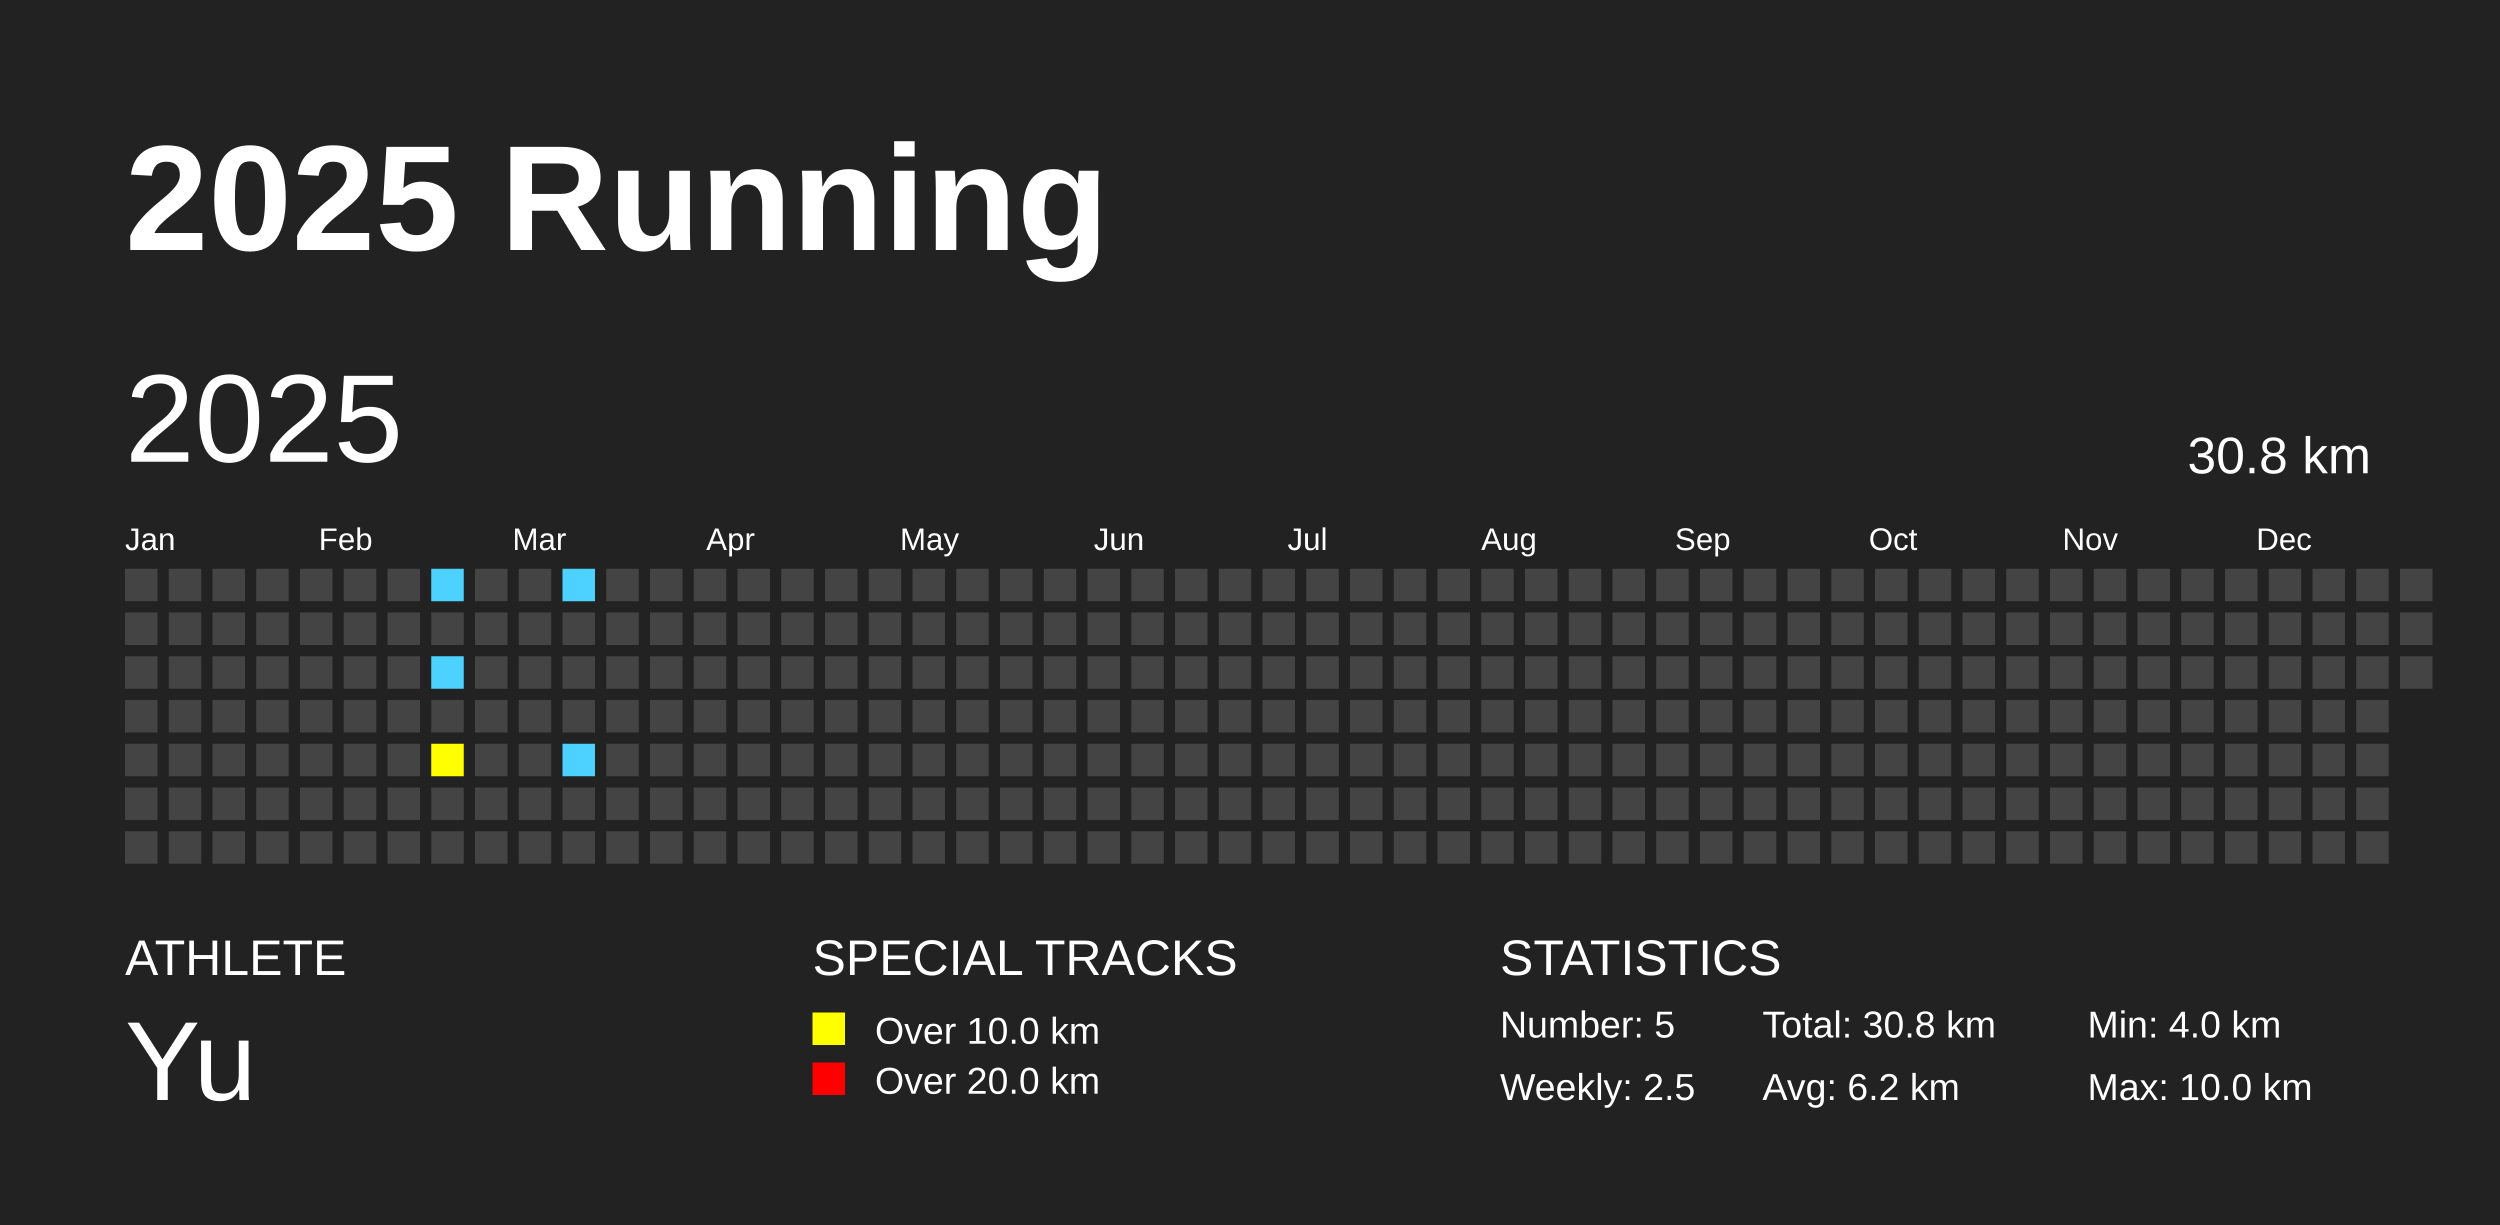
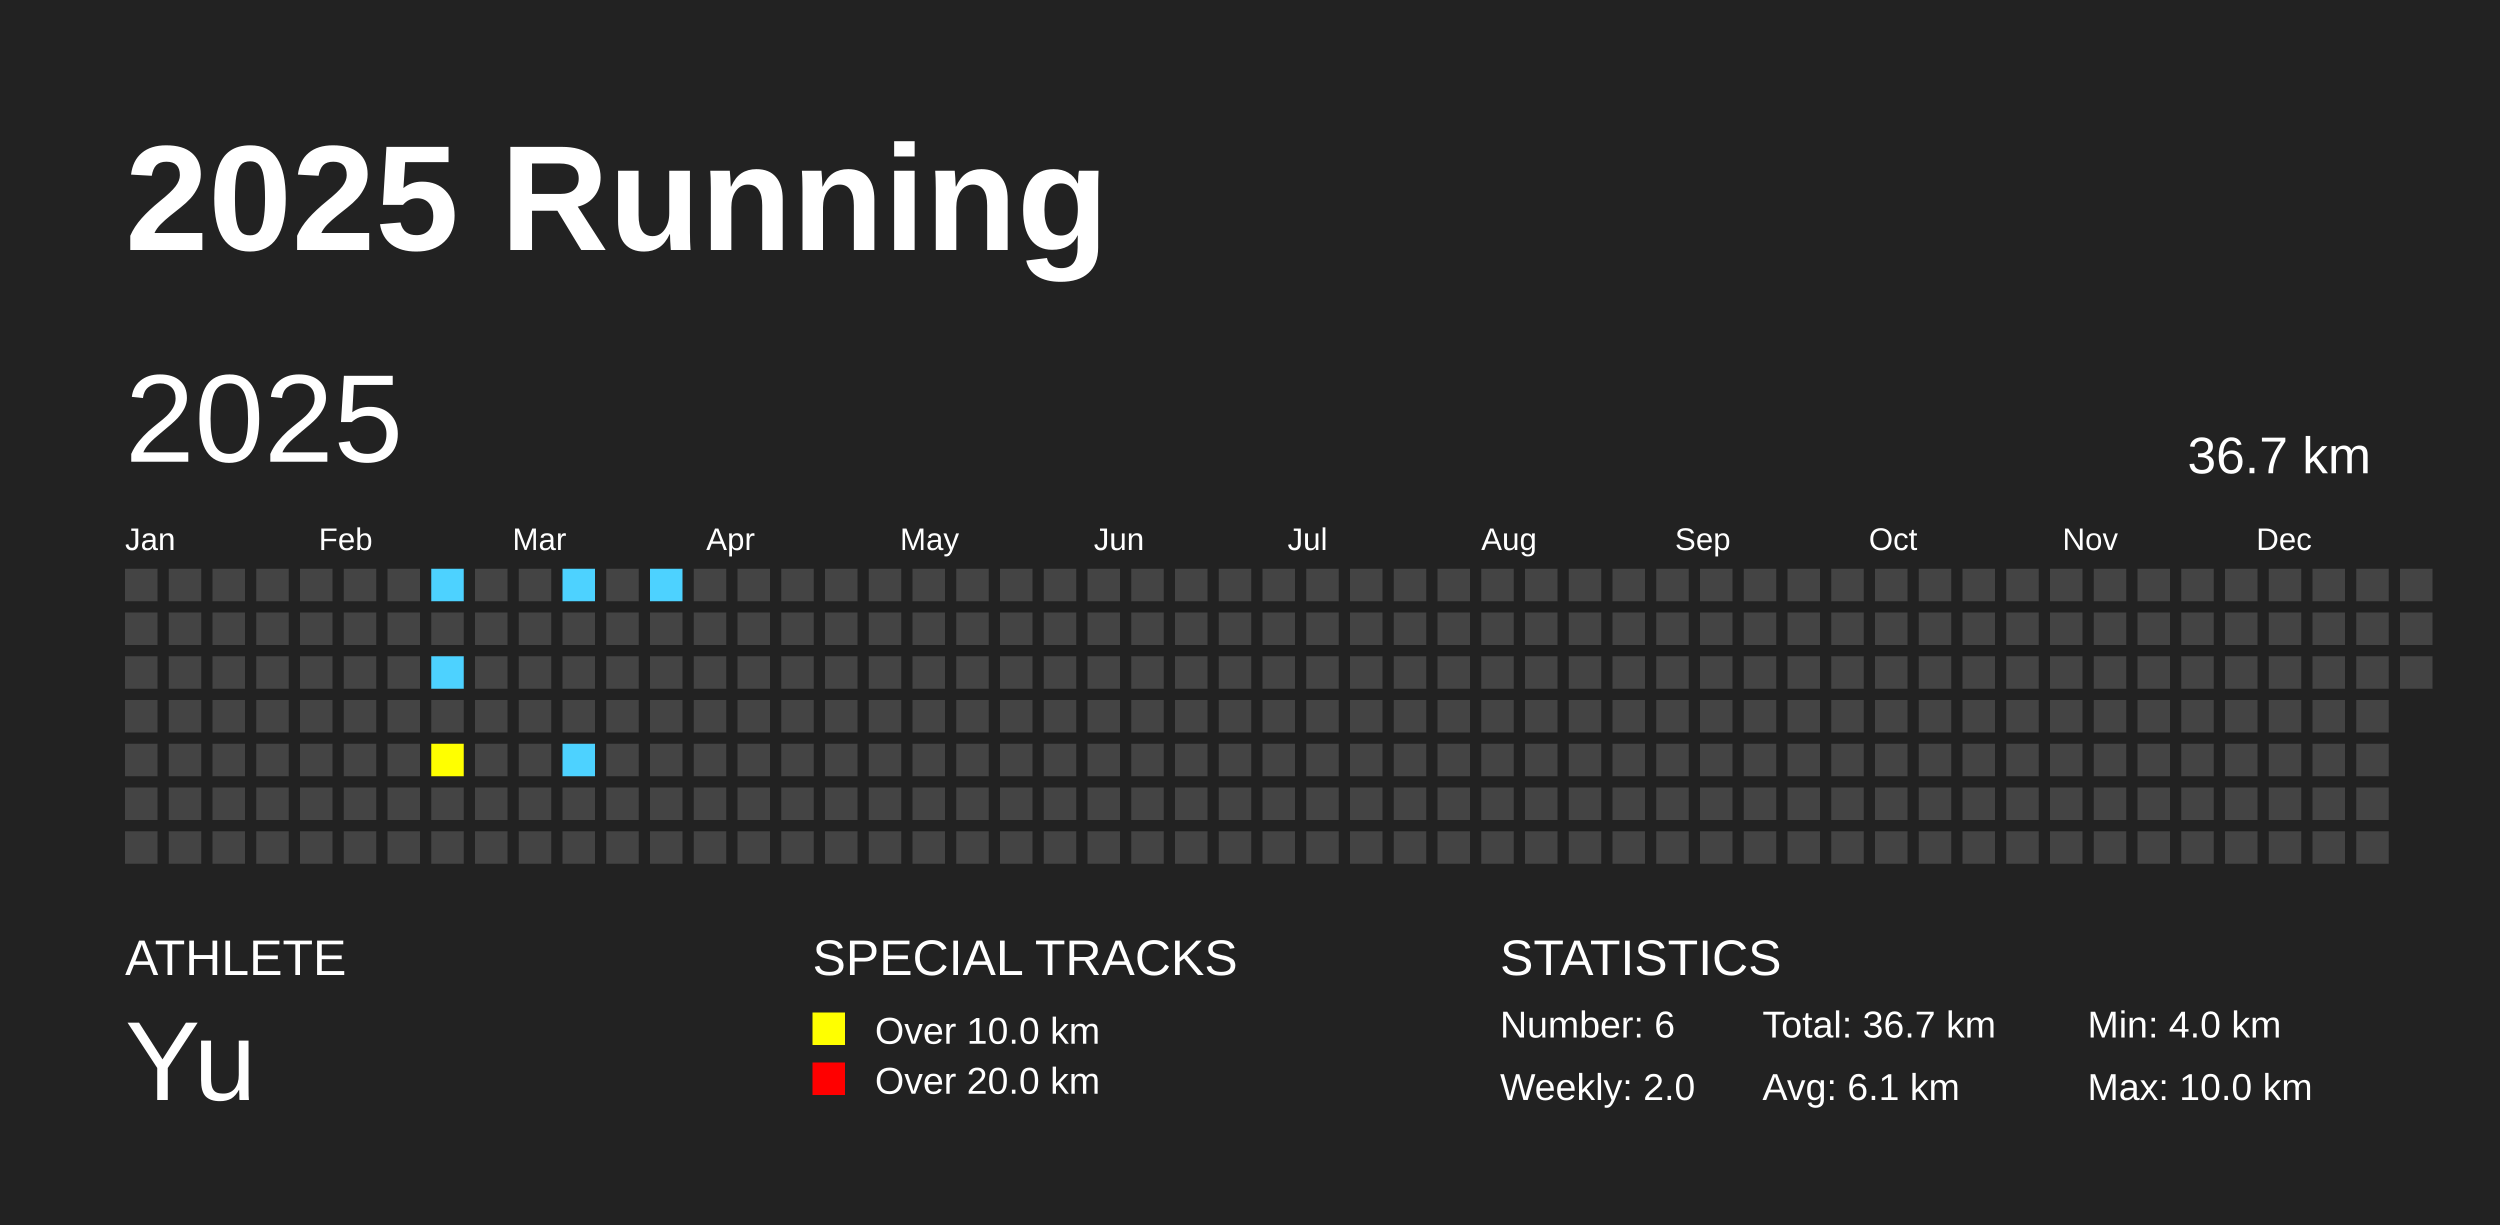
<svg xmlns="http://www.w3.org/2000/svg" baseProfile="full" height="98mm" version="1.1" viewBox="0,0,200,98" width="200mm">
  <defs />
  <rect fill="#222222" height="98" width="200" x="0" y="0" />
  <text fill="#FFFFFF" style="font-size:12px; font-family:Arial; font-weight:bold;" x="10" y="20">2025 Running</text>
  <text fill="#FFFFFF" style="font-size:4px; font-family:Arial" x="10" y="78">ATHLETE</text>
  <text fill="#FFFFFF" style="font-size:9px; font-family:Arial" x="10" y="88">Yu</text>
  <text fill="#FFFFFF" style="font-size:4px; font-family:Arial" x="65" y="78">SPECIAL TRACKS</text>
  <rect fill="yellow" height="2.6" width="2.6" x="65" y="81" />
  <text fill="#FFFFFF" style="font-size:3px; font-family:Arial" x="70" y="83.5">Over 10.0 km</text>
  <rect fill="red" height="2.6" width="2.6" x="65" y="85" />
  <text fill="#FFFFFF" style="font-size:3px; font-family:Arial" x="70" y="87.5">Over 20.0 km</text>
  <text fill="#FFFFFF" style="font-size:4px; font-family:Arial" x="120" y="78">STATISTICS</text>
-   <text fill="#FFFFFF" style="font-size:3px; font-family:Arial" x="120" y="83">Number: 5</text>
-   <text fill="#FFFFFF" style="font-size:3px; font-family:Arial" x="120" y="88">Weekly: 2.5</text>
-   <text fill="#FFFFFF" style="font-size:3px; font-family:Arial" x="141" y="83">Total: 30.8 km</text>
-   <text fill="#FFFFFF" style="font-size:3px; font-family:Arial" x="141" y="88">Avg: 6.2 km</text>
+   <text fill="#FFFFFF" style="font-size:3px; font-family:Arial" x="120" y="83">Number: 6</text>
+   <text fill="#FFFFFF" style="font-size:3px; font-family:Arial" x="120" y="88">Weekly: 2.0</text>
+   <text fill="#FFFFFF" style="font-size:3px; font-family:Arial" x="141" y="83">Total: 36.7 km</text>
+   <text fill="#FFFFFF" style="font-size:3px; font-family:Arial" x="141" y="88">Avg: 6.1 km</text>
  <text fill="#FFFFFF" style="font-size:3px; font-family:Arial" x="167" y="83">Min: 4.0 km</text>
  <text fill="#FFFFFF" style="font-size:3px; font-family:Arial" x="167" y="88">Max: 10.0 km</text>
  <text dominant-baseline="hanging" fill="#FFFFFF" style="font-size:10.0px; font-family:Arial;" x="10" y="30">2025</text>
-   <text dominant-baseline="hanging" fill="#FFFFFF" style="font-size:4.125px; font-family:Arial;" x="175" y="35">30.8 km</text>
+   <text dominant-baseline="hanging" fill="#FFFFFF" style="font-size:4.125px; font-family:Arial;" x="175" y="35">36.7 km</text>
  <text fill="#FFFFFF" style="font-size:2.5px; font-family:Arial" x="10.0" y="44">Jan</text>
  <text fill="#FFFFFF" style="font-size:2.5px; font-family:Arial" x="25.5" y="44">Feb</text>
  <text fill="#FFFFFF" style="font-size:2.5px; font-family:Arial" x="41.0" y="44">Mar</text>
  <text fill="#FFFFFF" style="font-size:2.5px; font-family:Arial" x="56.5" y="44">Apr</text>
  <text fill="#FFFFFF" style="font-size:2.5px; font-family:Arial" x="72.0" y="44">May</text>
  <text fill="#FFFFFF" style="font-size:2.5px; font-family:Arial" x="87.5" y="44">Jun</text>
  <text fill="#FFFFFF" style="font-size:2.5px; font-family:Arial" x="103.0" y="44">Jul</text>
  <text fill="#FFFFFF" style="font-size:2.5px; font-family:Arial" x="118.5" y="44">Aug</text>
  <text fill="#FFFFFF" style="font-size:2.5px; font-family:Arial" x="134.0" y="44">Sep</text>
  <text fill="#FFFFFF" style="font-size:2.5px; font-family:Arial" x="149.5" y="44">Oct</text>
  <text fill="#FFFFFF" style="font-size:2.5px; font-family:Arial" x="165.0" y="44">Nov</text>
  <text fill="#FFFFFF" style="font-size:2.5px; font-family:Arial" x="180.5" y="44">Dec</text>
  <rect fill="#444444" height="2.6" width="2.6" x="10.0" y="45.5" />
  <rect fill="#444444" height="2.6" width="2.6" x="10.0" y="49.0" />
  <rect fill="#444444" height="2.6" width="2.6" x="10.0" y="52.5" />
  <rect fill="#444444" height="2.6" width="2.6" x="10.0" y="56.0" />
  <rect fill="#444444" height="2.6" width="2.6" x="10.0" y="59.5" />
  <rect fill="#444444" height="2.6" width="2.6" x="10.0" y="63.0" />
  <rect fill="#444444" height="2.6" width="2.6" x="10.0" y="66.5" />
  <rect fill="#444444" height="2.6" width="2.6" x="13.5" y="45.5" />
  <rect fill="#444444" height="2.6" width="2.6" x="13.5" y="49.0" />
  <rect fill="#444444" height="2.6" width="2.6" x="13.5" y="52.5" />
  <rect fill="#444444" height="2.6" width="2.6" x="13.5" y="56.0" />
  <rect fill="#444444" height="2.6" width="2.6" x="13.5" y="59.5" />
  <rect fill="#444444" height="2.6" width="2.6" x="13.5" y="63.0" />
  <rect fill="#444444" height="2.6" width="2.6" x="13.5" y="66.5" />
  <rect fill="#444444" height="2.6" width="2.6" x="17.0" y="45.5" />
  <rect fill="#444444" height="2.6" width="2.6" x="17.0" y="49.0" />
  <rect fill="#444444" height="2.6" width="2.6" x="17.0" y="52.5" />
  <rect fill="#444444" height="2.6" width="2.6" x="17.0" y="56.0" />
  <rect fill="#444444" height="2.6" width="2.6" x="17.0" y="59.5" />
  <rect fill="#444444" height="2.6" width="2.6" x="17.0" y="63.0" />
  <rect fill="#444444" height="2.6" width="2.6" x="17.0" y="66.5" />
  <rect fill="#444444" height="2.6" width="2.6" x="20.5" y="45.5" />
  <rect fill="#444444" height="2.6" width="2.6" x="20.5" y="49.0" />
  <rect fill="#444444" height="2.6" width="2.6" x="20.5" y="52.5" />
  <rect fill="#444444" height="2.6" width="2.6" x="20.5" y="56.0" />
  <rect fill="#444444" height="2.6" width="2.6" x="20.5" y="59.5" />
  <rect fill="#444444" height="2.6" width="2.6" x="20.5" y="63.0" />
  <rect fill="#444444" height="2.6" width="2.6" x="20.5" y="66.5" />
  <rect fill="#444444" height="2.6" width="2.6" x="24.0" y="45.5" />
  <rect fill="#444444" height="2.6" width="2.6" x="24.0" y="49.0" />
  <rect fill="#444444" height="2.6" width="2.6" x="24.0" y="52.5" />
  <rect fill="#444444" height="2.6" width="2.6" x="24.0" y="56.0" />
  <rect fill="#444444" height="2.6" width="2.6" x="24.0" y="59.5" />
  <rect fill="#444444" height="2.6" width="2.6" x="24.0" y="63.0" />
  <rect fill="#444444" height="2.6" width="2.6" x="24.0" y="66.5" />
  <rect fill="#444444" height="2.6" width="2.6" x="27.5" y="45.5" />
  <rect fill="#444444" height="2.6" width="2.6" x="27.5" y="49.0" />
  <rect fill="#444444" height="2.6" width="2.6" x="27.5" y="52.5" />
  <rect fill="#444444" height="2.6" width="2.6" x="27.5" y="56.0" />
  <rect fill="#444444" height="2.6" width="2.6" x="27.5" y="59.5" />
  <rect fill="#444444" height="2.6" width="2.6" x="27.5" y="63.0" />
  <rect fill="#444444" height="2.6" width="2.6" x="27.5" y="66.5" />
  <rect fill="#444444" height="2.6" width="2.6" x="31.0" y="45.5" />
  <rect fill="#444444" height="2.6" width="2.6" x="31.0" y="49.0" />
  <rect fill="#444444" height="2.6" width="2.6" x="31.0" y="52.5" />
  <rect fill="#444444" height="2.6" width="2.6" x="31.0" y="56.0" />
  <rect fill="#444444" height="2.6" width="2.6" x="31.0" y="59.5" />
  <rect fill="#444444" height="2.6" width="2.6" x="31.0" y="63.0" />
  <rect fill="#444444" height="2.6" width="2.6" x="31.0" y="66.5" />
  <rect fill="#4DD2FF" height="2.6" width="2.6" x="34.5" y="45.5" />
  <rect fill="#444444" height="2.6" width="2.6" x="34.5" y="49.0" />
  <rect fill="#4DD2FF" height="2.6" width="2.6" x="34.5" y="52.5" />
  <rect fill="#444444" height="2.6" width="2.6" x="34.5" y="56.0" />
  <rect fill="yellow" height="2.6" width="2.6" x="34.5" y="59.5" />
  <rect fill="#444444" height="2.6" width="2.6" x="34.5" y="63.0" />
  <rect fill="#444444" height="2.6" width="2.6" x="34.5" y="66.5" />
  <rect fill="#444444" height="2.6" width="2.6" x="38.0" y="45.5" />
  <rect fill="#444444" height="2.6" width="2.6" x="38.0" y="49.0" />
  <rect fill="#444444" height="2.6" width="2.6" x="38.0" y="52.5" />
  <rect fill="#444444" height="2.6" width="2.6" x="38.0" y="56.0" />
  <rect fill="#444444" height="2.6" width="2.6" x="38.0" y="59.5" />
  <rect fill="#444444" height="2.6" width="2.6" x="38.0" y="63.0" />
  <rect fill="#444444" height="2.6" width="2.6" x="38.0" y="66.5" />
  <rect fill="#444444" height="2.6" width="2.6" x="41.5" y="45.5" />
  <rect fill="#444444" height="2.6" width="2.6" x="41.5" y="49.0" />
  <rect fill="#444444" height="2.6" width="2.6" x="41.5" y="52.5" />
  <rect fill="#444444" height="2.6" width="2.6" x="41.5" y="56.0" />
  <rect fill="#444444" height="2.6" width="2.6" x="41.5" y="59.5" />
  <rect fill="#444444" height="2.6" width="2.6" x="41.5" y="63.0" />
  <rect fill="#444444" height="2.6" width="2.6" x="41.5" y="66.5" />
  <rect fill="#4DD2FF" height="2.6" width="2.6" x="45.0" y="45.5" />
  <rect fill="#444444" height="2.6" width="2.6" x="45.0" y="49.0" />
  <rect fill="#444444" height="2.6" width="2.6" x="45.0" y="52.5" />
  <rect fill="#444444" height="2.6" width="2.6" x="45.0" y="56.0" />
  <rect fill="#4DD2FF" height="2.6" width="2.6" x="45.0" y="59.5" />
  <rect fill="#444444" height="2.6" width="2.6" x="45.0" y="63.0" />
  <rect fill="#444444" height="2.6" width="2.6" x="45.0" y="66.5" />
  <rect fill="#444444" height="2.6" width="2.6" x="48.5" y="45.5" />
  <rect fill="#444444" height="2.6" width="2.6" x="48.5" y="49.0" />
  <rect fill="#444444" height="2.6" width="2.6" x="48.5" y="52.5" />
  <rect fill="#444444" height="2.6" width="2.6" x="48.5" y="56.0" />
  <rect fill="#444444" height="2.6" width="2.6" x="48.5" y="59.5" />
  <rect fill="#444444" height="2.6" width="2.6" x="48.5" y="63.0" />
  <rect fill="#444444" height="2.6" width="2.6" x="48.5" y="66.5" />
-   <rect fill="#444444" height="2.6" width="2.6" x="52.0" y="45.5" />
+   <rect fill="#4DD2FF" height="2.6" width="2.6" x="52.0" y="45.5" />
  <rect fill="#444444" height="2.6" width="2.6" x="52.0" y="49.0" />
  <rect fill="#444444" height="2.6" width="2.6" x="52.0" y="52.5" />
  <rect fill="#444444" height="2.6" width="2.6" x="52.0" y="56.0" />
  <rect fill="#444444" height="2.6" width="2.6" x="52.0" y="59.5" />
  <rect fill="#444444" height="2.6" width="2.6" x="52.0" y="63.0" />
  <rect fill="#444444" height="2.6" width="2.6" x="52.0" y="66.5" />
  <rect fill="#444444" height="2.6" width="2.6" x="55.5" y="45.5" />
  <rect fill="#444444" height="2.6" width="2.6" x="55.5" y="49.0" />
  <rect fill="#444444" height="2.6" width="2.6" x="55.5" y="52.5" />
  <rect fill="#444444" height="2.6" width="2.6" x="55.5" y="56.0" />
  <rect fill="#444444" height="2.6" width="2.6" x="55.5" y="59.5" />
  <rect fill="#444444" height="2.6" width="2.6" x="55.5" y="63.0" />
  <rect fill="#444444" height="2.6" width="2.6" x="55.5" y="66.5" />
  <rect fill="#444444" height="2.6" width="2.6" x="59.0" y="45.5" />
  <rect fill="#444444" height="2.6" width="2.6" x="59.0" y="49.0" />
  <rect fill="#444444" height="2.6" width="2.6" x="59.0" y="52.5" />
  <rect fill="#444444" height="2.6" width="2.6" x="59.0" y="56.0" />
  <rect fill="#444444" height="2.6" width="2.6" x="59.0" y="59.5" />
  <rect fill="#444444" height="2.6" width="2.6" x="59.0" y="63.0" />
  <rect fill="#444444" height="2.6" width="2.6" x="59.0" y="66.5" />
  <rect fill="#444444" height="2.6" width="2.6" x="62.5" y="45.5" />
  <rect fill="#444444" height="2.6" width="2.6" x="62.5" y="49.0" />
  <rect fill="#444444" height="2.6" width="2.6" x="62.5" y="52.5" />
  <rect fill="#444444" height="2.6" width="2.6" x="62.5" y="56.0" />
  <rect fill="#444444" height="2.6" width="2.6" x="62.5" y="59.5" />
  <rect fill="#444444" height="2.6" width="2.6" x="62.5" y="63.0" />
  <rect fill="#444444" height="2.6" width="2.6" x="62.5" y="66.5" />
  <rect fill="#444444" height="2.6" width="2.6" x="66.0" y="45.5" />
  <rect fill="#444444" height="2.6" width="2.6" x="66.0" y="49.0" />
  <rect fill="#444444" height="2.6" width="2.6" x="66.0" y="52.5" />
  <rect fill="#444444" height="2.6" width="2.6" x="66.0" y="56.0" />
  <rect fill="#444444" height="2.6" width="2.6" x="66.0" y="59.5" />
  <rect fill="#444444" height="2.6" width="2.6" x="66.0" y="63.0" />
  <rect fill="#444444" height="2.6" width="2.6" x="66.0" y="66.5" />
  <rect fill="#444444" height="2.6" width="2.6" x="69.5" y="45.5" />
  <rect fill="#444444" height="2.6" width="2.6" x="69.5" y="49.0" />
  <rect fill="#444444" height="2.6" width="2.6" x="69.5" y="52.5" />
  <rect fill="#444444" height="2.6" width="2.6" x="69.5" y="56.0" />
  <rect fill="#444444" height="2.6" width="2.6" x="69.5" y="59.5" />
  <rect fill="#444444" height="2.6" width="2.6" x="69.5" y="63.0" />
  <rect fill="#444444" height="2.6" width="2.6" x="69.5" y="66.5" />
  <rect fill="#444444" height="2.6" width="2.6" x="73.0" y="45.5" />
  <rect fill="#444444" height="2.6" width="2.6" x="73.0" y="49.0" />
  <rect fill="#444444" height="2.6" width="2.6" x="73.0" y="52.5" />
  <rect fill="#444444" height="2.6" width="2.6" x="73.0" y="56.0" />
  <rect fill="#444444" height="2.6" width="2.6" x="73.0" y="59.5" />
  <rect fill="#444444" height="2.6" width="2.6" x="73.0" y="63.0" />
  <rect fill="#444444" height="2.6" width="2.6" x="73.0" y="66.5" />
  <rect fill="#444444" height="2.6" width="2.6" x="76.5" y="45.5" />
  <rect fill="#444444" height="2.6" width="2.6" x="76.5" y="49.0" />
  <rect fill="#444444" height="2.6" width="2.6" x="76.5" y="52.5" />
  <rect fill="#444444" height="2.6" width="2.6" x="76.5" y="56.0" />
  <rect fill="#444444" height="2.6" width="2.6" x="76.5" y="59.5" />
  <rect fill="#444444" height="2.6" width="2.6" x="76.5" y="63.0" />
  <rect fill="#444444" height="2.6" width="2.6" x="76.5" y="66.5" />
  <rect fill="#444444" height="2.6" width="2.6" x="80.0" y="45.5" />
  <rect fill="#444444" height="2.6" width="2.6" x="80.0" y="49.0" />
  <rect fill="#444444" height="2.6" width="2.6" x="80.0" y="52.5" />
  <rect fill="#444444" height="2.6" width="2.6" x="80.0" y="56.0" />
  <rect fill="#444444" height="2.6" width="2.6" x="80.0" y="59.5" />
  <rect fill="#444444" height="2.6" width="2.6" x="80.0" y="63.0" />
  <rect fill="#444444" height="2.6" width="2.6" x="80.0" y="66.5" />
  <rect fill="#444444" height="2.6" width="2.6" x="83.5" y="45.5" />
  <rect fill="#444444" height="2.6" width="2.6" x="83.5" y="49.0" />
  <rect fill="#444444" height="2.6" width="2.6" x="83.5" y="52.5" />
  <rect fill="#444444" height="2.6" width="2.6" x="83.5" y="56.0" />
  <rect fill="#444444" height="2.6" width="2.6" x="83.5" y="59.5" />
  <rect fill="#444444" height="2.6" width="2.6" x="83.5" y="63.0" />
  <rect fill="#444444" height="2.6" width="2.6" x="83.5" y="66.5" />
  <rect fill="#444444" height="2.6" width="2.6" x="87.0" y="45.5" />
  <rect fill="#444444" height="2.6" width="2.6" x="87.0" y="49.0" />
  <rect fill="#444444" height="2.6" width="2.6" x="87.0" y="52.5" />
  <rect fill="#444444" height="2.6" width="2.6" x="87.0" y="56.0" />
  <rect fill="#444444" height="2.6" width="2.6" x="87.0" y="59.5" />
  <rect fill="#444444" height="2.6" width="2.6" x="87.0" y="63.0" />
  <rect fill="#444444" height="2.6" width="2.6" x="87.0" y="66.5" />
  <rect fill="#444444" height="2.6" width="2.6" x="90.5" y="45.5" />
  <rect fill="#444444" height="2.6" width="2.6" x="90.5" y="49.0" />
  <rect fill="#444444" height="2.6" width="2.6" x="90.5" y="52.5" />
  <rect fill="#444444" height="2.6" width="2.6" x="90.5" y="56.0" />
  <rect fill="#444444" height="2.6" width="2.6" x="90.5" y="59.5" />
  <rect fill="#444444" height="2.6" width="2.6" x="90.5" y="63.0" />
  <rect fill="#444444" height="2.6" width="2.6" x="90.5" y="66.5" />
  <rect fill="#444444" height="2.6" width="2.6" x="94.0" y="45.5" />
  <rect fill="#444444" height="2.6" width="2.6" x="94.0" y="49.0" />
  <rect fill="#444444" height="2.6" width="2.6" x="94.0" y="52.5" />
  <rect fill="#444444" height="2.6" width="2.6" x="94.0" y="56.0" />
  <rect fill="#444444" height="2.6" width="2.6" x="94.0" y="59.5" />
  <rect fill="#444444" height="2.6" width="2.6" x="94.0" y="63.0" />
  <rect fill="#444444" height="2.6" width="2.6" x="94.0" y="66.5" />
  <rect fill="#444444" height="2.6" width="2.6" x="97.5" y="45.5" />
  <rect fill="#444444" height="2.6" width="2.6" x="97.5" y="49.0" />
  <rect fill="#444444" height="2.6" width="2.6" x="97.5" y="52.5" />
  <rect fill="#444444" height="2.6" width="2.6" x="97.5" y="56.0" />
  <rect fill="#444444" height="2.6" width="2.6" x="97.5" y="59.5" />
  <rect fill="#444444" height="2.6" width="2.6" x="97.5" y="63.0" />
  <rect fill="#444444" height="2.6" width="2.6" x="97.5" y="66.5" />
  <rect fill="#444444" height="2.6" width="2.6" x="101.0" y="45.5" />
  <rect fill="#444444" height="2.6" width="2.6" x="101.0" y="49.0" />
  <rect fill="#444444" height="2.6" width="2.6" x="101.0" y="52.5" />
  <rect fill="#444444" height="2.6" width="2.6" x="101.0" y="56.0" />
  <rect fill="#444444" height="2.6" width="2.6" x="101.0" y="59.5" />
  <rect fill="#444444" height="2.6" width="2.6" x="101.0" y="63.0" />
  <rect fill="#444444" height="2.6" width="2.6" x="101.0" y="66.5" />
  <rect fill="#444444" height="2.6" width="2.6" x="104.5" y="45.5" />
  <rect fill="#444444" height="2.6" width="2.6" x="104.5" y="49.0" />
  <rect fill="#444444" height="2.6" width="2.6" x="104.5" y="52.5" />
  <rect fill="#444444" height="2.6" width="2.6" x="104.5" y="56.0" />
  <rect fill="#444444" height="2.6" width="2.6" x="104.5" y="59.5" />
  <rect fill="#444444" height="2.6" width="2.6" x="104.5" y="63.0" />
  <rect fill="#444444" height="2.6" width="2.6" x="104.5" y="66.5" />
  <rect fill="#444444" height="2.6" width="2.6" x="108.0" y="45.5" />
  <rect fill="#444444" height="2.6" width="2.6" x="108.0" y="49.0" />
  <rect fill="#444444" height="2.6" width="2.6" x="108.0" y="52.5" />
  <rect fill="#444444" height="2.6" width="2.6" x="108.0" y="56.0" />
  <rect fill="#444444" height="2.6" width="2.6" x="108.0" y="59.5" />
  <rect fill="#444444" height="2.6" width="2.6" x="108.0" y="63.0" />
  <rect fill="#444444" height="2.6" width="2.6" x="108.0" y="66.5" />
  <rect fill="#444444" height="2.6" width="2.6" x="111.5" y="45.5" />
  <rect fill="#444444" height="2.6" width="2.6" x="111.5" y="49.0" />
  <rect fill="#444444" height="2.6" width="2.6" x="111.5" y="52.5" />
  <rect fill="#444444" height="2.6" width="2.6" x="111.5" y="56.0" />
  <rect fill="#444444" height="2.6" width="2.6" x="111.5" y="59.5" />
  <rect fill="#444444" height="2.6" width="2.6" x="111.5" y="63.0" />
  <rect fill="#444444" height="2.6" width="2.6" x="111.5" y="66.5" />
  <rect fill="#444444" height="2.6" width="2.6" x="115.0" y="45.5" />
  <rect fill="#444444" height="2.6" width="2.6" x="115.0" y="49.0" />
  <rect fill="#444444" height="2.6" width="2.6" x="115.0" y="52.5" />
  <rect fill="#444444" height="2.6" width="2.6" x="115.0" y="56.0" />
  <rect fill="#444444" height="2.6" width="2.6" x="115.0" y="59.5" />
  <rect fill="#444444" height="2.6" width="2.6" x="115.0" y="63.0" />
  <rect fill="#444444" height="2.6" width="2.6" x="115.0" y="66.5" />
  <rect fill="#444444" height="2.6" width="2.6" x="118.5" y="45.5" />
  <rect fill="#444444" height="2.6" width="2.6" x="118.5" y="49.0" />
  <rect fill="#444444" height="2.6" width="2.6" x="118.5" y="52.5" />
  <rect fill="#444444" height="2.6" width="2.6" x="118.5" y="56.0" />
  <rect fill="#444444" height="2.6" width="2.6" x="118.5" y="59.5" />
  <rect fill="#444444" height="2.6" width="2.6" x="118.5" y="63.0" />
  <rect fill="#444444" height="2.6" width="2.6" x="118.5" y="66.5" />
  <rect fill="#444444" height="2.6" width="2.6" x="122.0" y="45.5" />
  <rect fill="#444444" height="2.6" width="2.6" x="122.0" y="49.0" />
  <rect fill="#444444" height="2.6" width="2.6" x="122.0" y="52.5" />
  <rect fill="#444444" height="2.6" width="2.6" x="122.0" y="56.0" />
  <rect fill="#444444" height="2.6" width="2.6" x="122.0" y="59.5" />
  <rect fill="#444444" height="2.6" width="2.6" x="122.0" y="63.0" />
  <rect fill="#444444" height="2.6" width="2.6" x="122.0" y="66.5" />
  <rect fill="#444444" height="2.6" width="2.6" x="125.5" y="45.5" />
  <rect fill="#444444" height="2.6" width="2.6" x="125.5" y="49.0" />
  <rect fill="#444444" height="2.6" width="2.6" x="125.5" y="52.5" />
  <rect fill="#444444" height="2.6" width="2.6" x="125.5" y="56.0" />
  <rect fill="#444444" height="2.6" width="2.6" x="125.5" y="59.5" />
  <rect fill="#444444" height="2.6" width="2.6" x="125.5" y="63.0" />
  <rect fill="#444444" height="2.6" width="2.6" x="125.5" y="66.5" />
  <rect fill="#444444" height="2.6" width="2.6" x="129.0" y="45.5" />
  <rect fill="#444444" height="2.6" width="2.6" x="129.0" y="49.0" />
  <rect fill="#444444" height="2.6" width="2.6" x="129.0" y="52.5" />
  <rect fill="#444444" height="2.6" width="2.6" x="129.0" y="56.0" />
  <rect fill="#444444" height="2.6" width="2.6" x="129.0" y="59.5" />
  <rect fill="#444444" height="2.6" width="2.6" x="129.0" y="63.0" />
  <rect fill="#444444" height="2.6" width="2.6" x="129.0" y="66.5" />
  <rect fill="#444444" height="2.6" width="2.6" x="132.5" y="45.5" />
  <rect fill="#444444" height="2.6" width="2.6" x="132.5" y="49.0" />
  <rect fill="#444444" height="2.6" width="2.6" x="132.5" y="52.5" />
  <rect fill="#444444" height="2.6" width="2.6" x="132.5" y="56.0" />
  <rect fill="#444444" height="2.6" width="2.6" x="132.5" y="59.5" />
  <rect fill="#444444" height="2.6" width="2.6" x="132.5" y="63.0" />
  <rect fill="#444444" height="2.6" width="2.6" x="132.5" y="66.5" />
  <rect fill="#444444" height="2.6" width="2.6" x="136.0" y="45.5" />
  <rect fill="#444444" height="2.6" width="2.6" x="136.0" y="49.0" />
  <rect fill="#444444" height="2.6" width="2.6" x="136.0" y="52.5" />
  <rect fill="#444444" height="2.6" width="2.6" x="136.0" y="56.0" />
  <rect fill="#444444" height="2.6" width="2.6" x="136.0" y="59.5" />
  <rect fill="#444444" height="2.6" width="2.6" x="136.0" y="63.0" />
  <rect fill="#444444" height="2.6" width="2.6" x="136.0" y="66.5" />
  <rect fill="#444444" height="2.6" width="2.6" x="139.5" y="45.5" />
  <rect fill="#444444" height="2.6" width="2.6" x="139.5" y="49.0" />
  <rect fill="#444444" height="2.6" width="2.6" x="139.5" y="52.5" />
  <rect fill="#444444" height="2.6" width="2.6" x="139.5" y="56.0" />
  <rect fill="#444444" height="2.6" width="2.6" x="139.5" y="59.5" />
  <rect fill="#444444" height="2.6" width="2.6" x="139.5" y="63.0" />
  <rect fill="#444444" height="2.6" width="2.6" x="139.5" y="66.5" />
  <rect fill="#444444" height="2.6" width="2.6" x="143.0" y="45.5" />
  <rect fill="#444444" height="2.6" width="2.6" x="143.0" y="49.0" />
  <rect fill="#444444" height="2.6" width="2.6" x="143.0" y="52.5" />
  <rect fill="#444444" height="2.6" width="2.6" x="143.0" y="56.0" />
  <rect fill="#444444" height="2.6" width="2.6" x="143.0" y="59.5" />
  <rect fill="#444444" height="2.6" width="2.6" x="143.0" y="63.0" />
  <rect fill="#444444" height="2.6" width="2.6" x="143.0" y="66.5" />
  <rect fill="#444444" height="2.6" width="2.6" x="146.5" y="45.5" />
  <rect fill="#444444" height="2.6" width="2.6" x="146.5" y="49.0" />
  <rect fill="#444444" height="2.6" width="2.6" x="146.5" y="52.5" />
  <rect fill="#444444" height="2.6" width="2.6" x="146.5" y="56.0" />
  <rect fill="#444444" height="2.6" width="2.6" x="146.5" y="59.5" />
  <rect fill="#444444" height="2.6" width="2.6" x="146.5" y="63.0" />
  <rect fill="#444444" height="2.6" width="2.6" x="146.5" y="66.5" />
  <rect fill="#444444" height="2.6" width="2.6" x="150.0" y="45.5" />
  <rect fill="#444444" height="2.6" width="2.6" x="150.0" y="49.0" />
  <rect fill="#444444" height="2.6" width="2.6" x="150.0" y="52.5" />
  <rect fill="#444444" height="2.6" width="2.6" x="150.0" y="56.0" />
  <rect fill="#444444" height="2.6" width="2.6" x="150.0" y="59.5" />
  <rect fill="#444444" height="2.6" width="2.6" x="150.0" y="63.0" />
  <rect fill="#444444" height="2.6" width="2.6" x="150.0" y="66.5" />
  <rect fill="#444444" height="2.6" width="2.6" x="153.5" y="45.5" />
  <rect fill="#444444" height="2.6" width="2.6" x="153.5" y="49.0" />
  <rect fill="#444444" height="2.6" width="2.6" x="153.5" y="52.5" />
  <rect fill="#444444" height="2.6" width="2.6" x="153.5" y="56.0" />
  <rect fill="#444444" height="2.6" width="2.6" x="153.5" y="59.5" />
  <rect fill="#444444" height="2.6" width="2.6" x="153.5" y="63.0" />
  <rect fill="#444444" height="2.6" width="2.6" x="153.5" y="66.5" />
  <rect fill="#444444" height="2.6" width="2.6" x="157.0" y="45.5" />
  <rect fill="#444444" height="2.6" width="2.6" x="157.0" y="49.0" />
  <rect fill="#444444" height="2.6" width="2.6" x="157.0" y="52.5" />
  <rect fill="#444444" height="2.6" width="2.6" x="157.0" y="56.0" />
  <rect fill="#444444" height="2.6" width="2.6" x="157.0" y="59.5" />
  <rect fill="#444444" height="2.6" width="2.6" x="157.0" y="63.0" />
  <rect fill="#444444" height="2.6" width="2.6" x="157.0" y="66.5" />
  <rect fill="#444444" height="2.6" width="2.6" x="160.5" y="45.5" />
  <rect fill="#444444" height="2.6" width="2.6" x="160.5" y="49.0" />
  <rect fill="#444444" height="2.6" width="2.6" x="160.5" y="52.5" />
  <rect fill="#444444" height="2.6" width="2.6" x="160.5" y="56.0" />
  <rect fill="#444444" height="2.6" width="2.6" x="160.5" y="59.5" />
  <rect fill="#444444" height="2.6" width="2.6" x="160.5" y="63.0" />
  <rect fill="#444444" height="2.6" width="2.6" x="160.5" y="66.5" />
  <rect fill="#444444" height="2.6" width="2.6" x="164.0" y="45.5" />
  <rect fill="#444444" height="2.6" width="2.6" x="164.0" y="49.0" />
  <rect fill="#444444" height="2.6" width="2.6" x="164.0" y="52.5" />
  <rect fill="#444444" height="2.6" width="2.6" x="164.0" y="56.0" />
  <rect fill="#444444" height="2.6" width="2.6" x="164.0" y="59.5" />
  <rect fill="#444444" height="2.6" width="2.6" x="164.0" y="63.0" />
  <rect fill="#444444" height="2.6" width="2.6" x="164.0" y="66.5" />
  <rect fill="#444444" height="2.6" width="2.6" x="167.5" y="45.5" />
  <rect fill="#444444" height="2.6" width="2.6" x="167.5" y="49.0" />
  <rect fill="#444444" height="2.6" width="2.6" x="167.5" y="52.5" />
  <rect fill="#444444" height="2.6" width="2.6" x="167.5" y="56.0" />
  <rect fill="#444444" height="2.6" width="2.6" x="167.5" y="59.5" />
  <rect fill="#444444" height="2.6" width="2.6" x="167.5" y="63.0" />
  <rect fill="#444444" height="2.6" width="2.6" x="167.5" y="66.5" />
  <rect fill="#444444" height="2.6" width="2.6" x="171.0" y="45.5" />
  <rect fill="#444444" height="2.6" width="2.6" x="171.0" y="49.0" />
  <rect fill="#444444" height="2.6" width="2.6" x="171.0" y="52.5" />
  <rect fill="#444444" height="2.6" width="2.6" x="171.0" y="56.0" />
  <rect fill="#444444" height="2.6" width="2.6" x="171.0" y="59.5" />
  <rect fill="#444444" height="2.6" width="2.6" x="171.0" y="63.0" />
  <rect fill="#444444" height="2.6" width="2.6" x="171.0" y="66.5" />
  <rect fill="#444444" height="2.6" width="2.6" x="174.5" y="45.5" />
  <rect fill="#444444" height="2.6" width="2.6" x="174.5" y="49.0" />
  <rect fill="#444444" height="2.6" width="2.6" x="174.5" y="52.5" />
  <rect fill="#444444" height="2.6" width="2.6" x="174.5" y="56.0" />
  <rect fill="#444444" height="2.6" width="2.6" x="174.5" y="59.5" />
  <rect fill="#444444" height="2.6" width="2.6" x="174.5" y="63.0" />
  <rect fill="#444444" height="2.6" width="2.6" x="174.5" y="66.5" />
  <rect fill="#444444" height="2.6" width="2.6" x="178.0" y="45.5" />
  <rect fill="#444444" height="2.6" width="2.6" x="178.0" y="49.0" />
  <rect fill="#444444" height="2.6" width="2.6" x="178.0" y="52.5" />
  <rect fill="#444444" height="2.6" width="2.6" x="178.0" y="56.0" />
  <rect fill="#444444" height="2.6" width="2.6" x="178.0" y="59.5" />
  <rect fill="#444444" height="2.6" width="2.6" x="178.0" y="63.0" />
  <rect fill="#444444" height="2.6" width="2.6" x="178.0" y="66.5" />
  <rect fill="#444444" height="2.6" width="2.6" x="181.5" y="45.5" />
  <rect fill="#444444" height="2.6" width="2.6" x="181.5" y="49.0" />
  <rect fill="#444444" height="2.6" width="2.6" x="181.5" y="52.5" />
  <rect fill="#444444" height="2.6" width="2.6" x="181.5" y="56.0" />
  <rect fill="#444444" height="2.6" width="2.6" x="181.5" y="59.5" />
  <rect fill="#444444" height="2.6" width="2.6" x="181.5" y="63.0" />
  <rect fill="#444444" height="2.6" width="2.6" x="181.5" y="66.5" />
  <rect fill="#444444" height="2.6" width="2.6" x="185.0" y="45.5" />
  <rect fill="#444444" height="2.6" width="2.6" x="185.0" y="49.0" />
  <rect fill="#444444" height="2.6" width="2.6" x="185.0" y="52.5" />
  <rect fill="#444444" height="2.6" width="2.6" x="185.0" y="56.0" />
  <rect fill="#444444" height="2.6" width="2.6" x="185.0" y="59.5" />
  <rect fill="#444444" height="2.6" width="2.6" x="185.0" y="63.0" />
  <rect fill="#444444" height="2.6" width="2.6" x="185.0" y="66.5" />
  <rect fill="#444444" height="2.6" width="2.6" x="188.5" y="45.5" />
  <rect fill="#444444" height="2.6" width="2.6" x="188.5" y="49.0" />
  <rect fill="#444444" height="2.6" width="2.6" x="188.5" y="52.5" />
  <rect fill="#444444" height="2.6" width="2.6" x="188.5" y="56.0" />
  <rect fill="#444444" height="2.6" width="2.6" x="188.5" y="59.5" />
  <rect fill="#444444" height="2.6" width="2.6" x="188.5" y="63.0" />
  <rect fill="#444444" height="2.6" width="2.6" x="188.5" y="66.5" />
  <rect fill="#444444" height="2.6" width="2.6" x="192.0" y="45.5" />
  <rect fill="#444444" height="2.6" width="2.6" x="192.0" y="49.0" />
  <rect fill="#444444" height="2.6" width="2.6" x="192.0" y="52.5" />
</svg>
